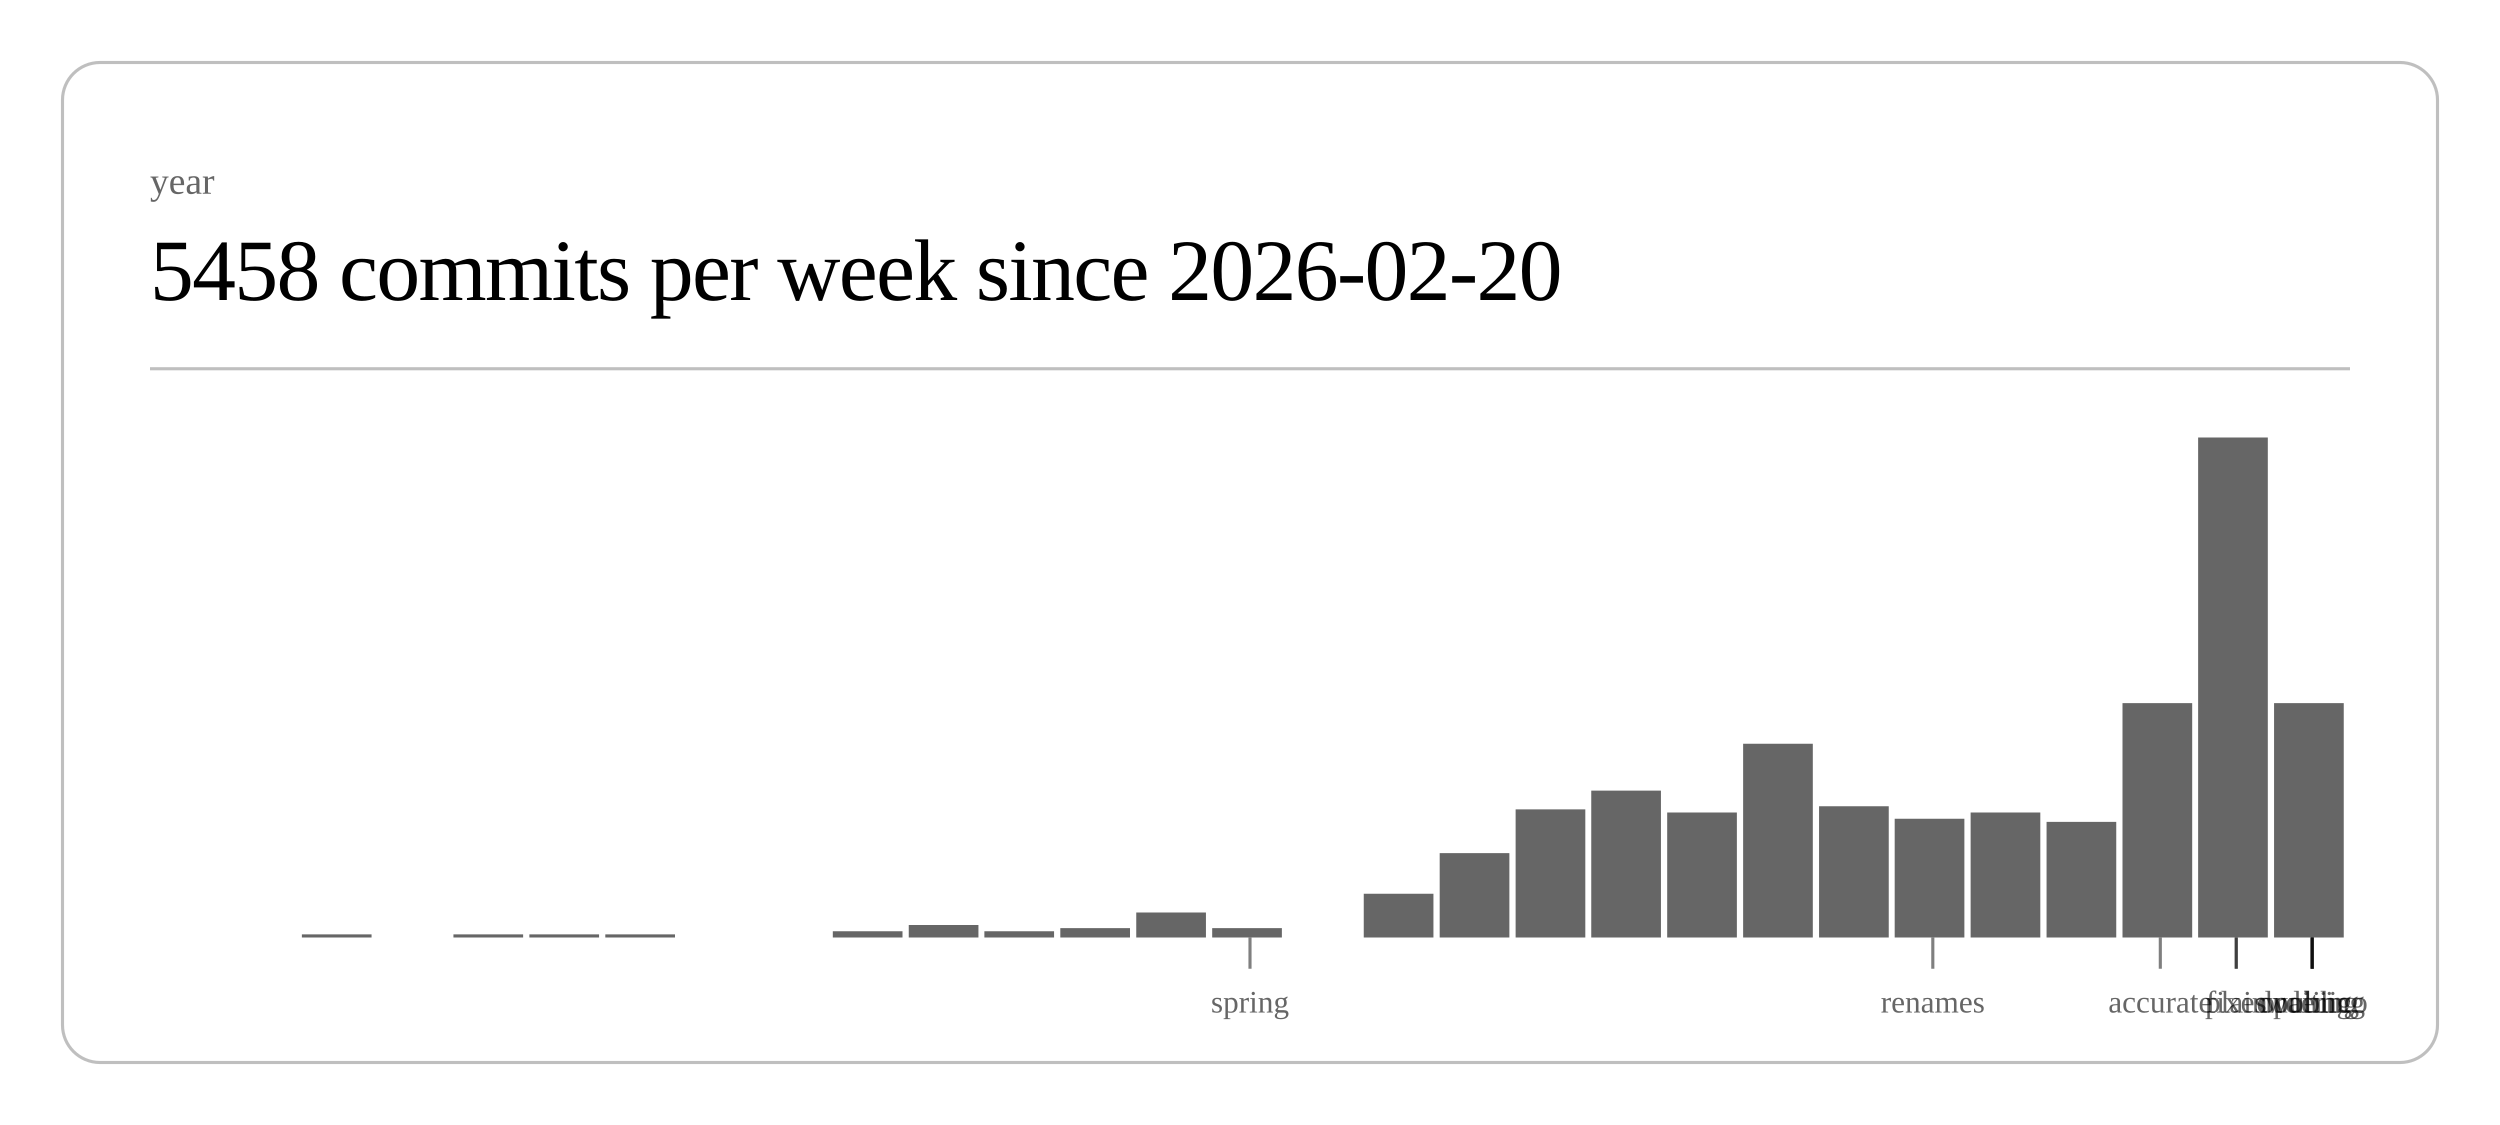
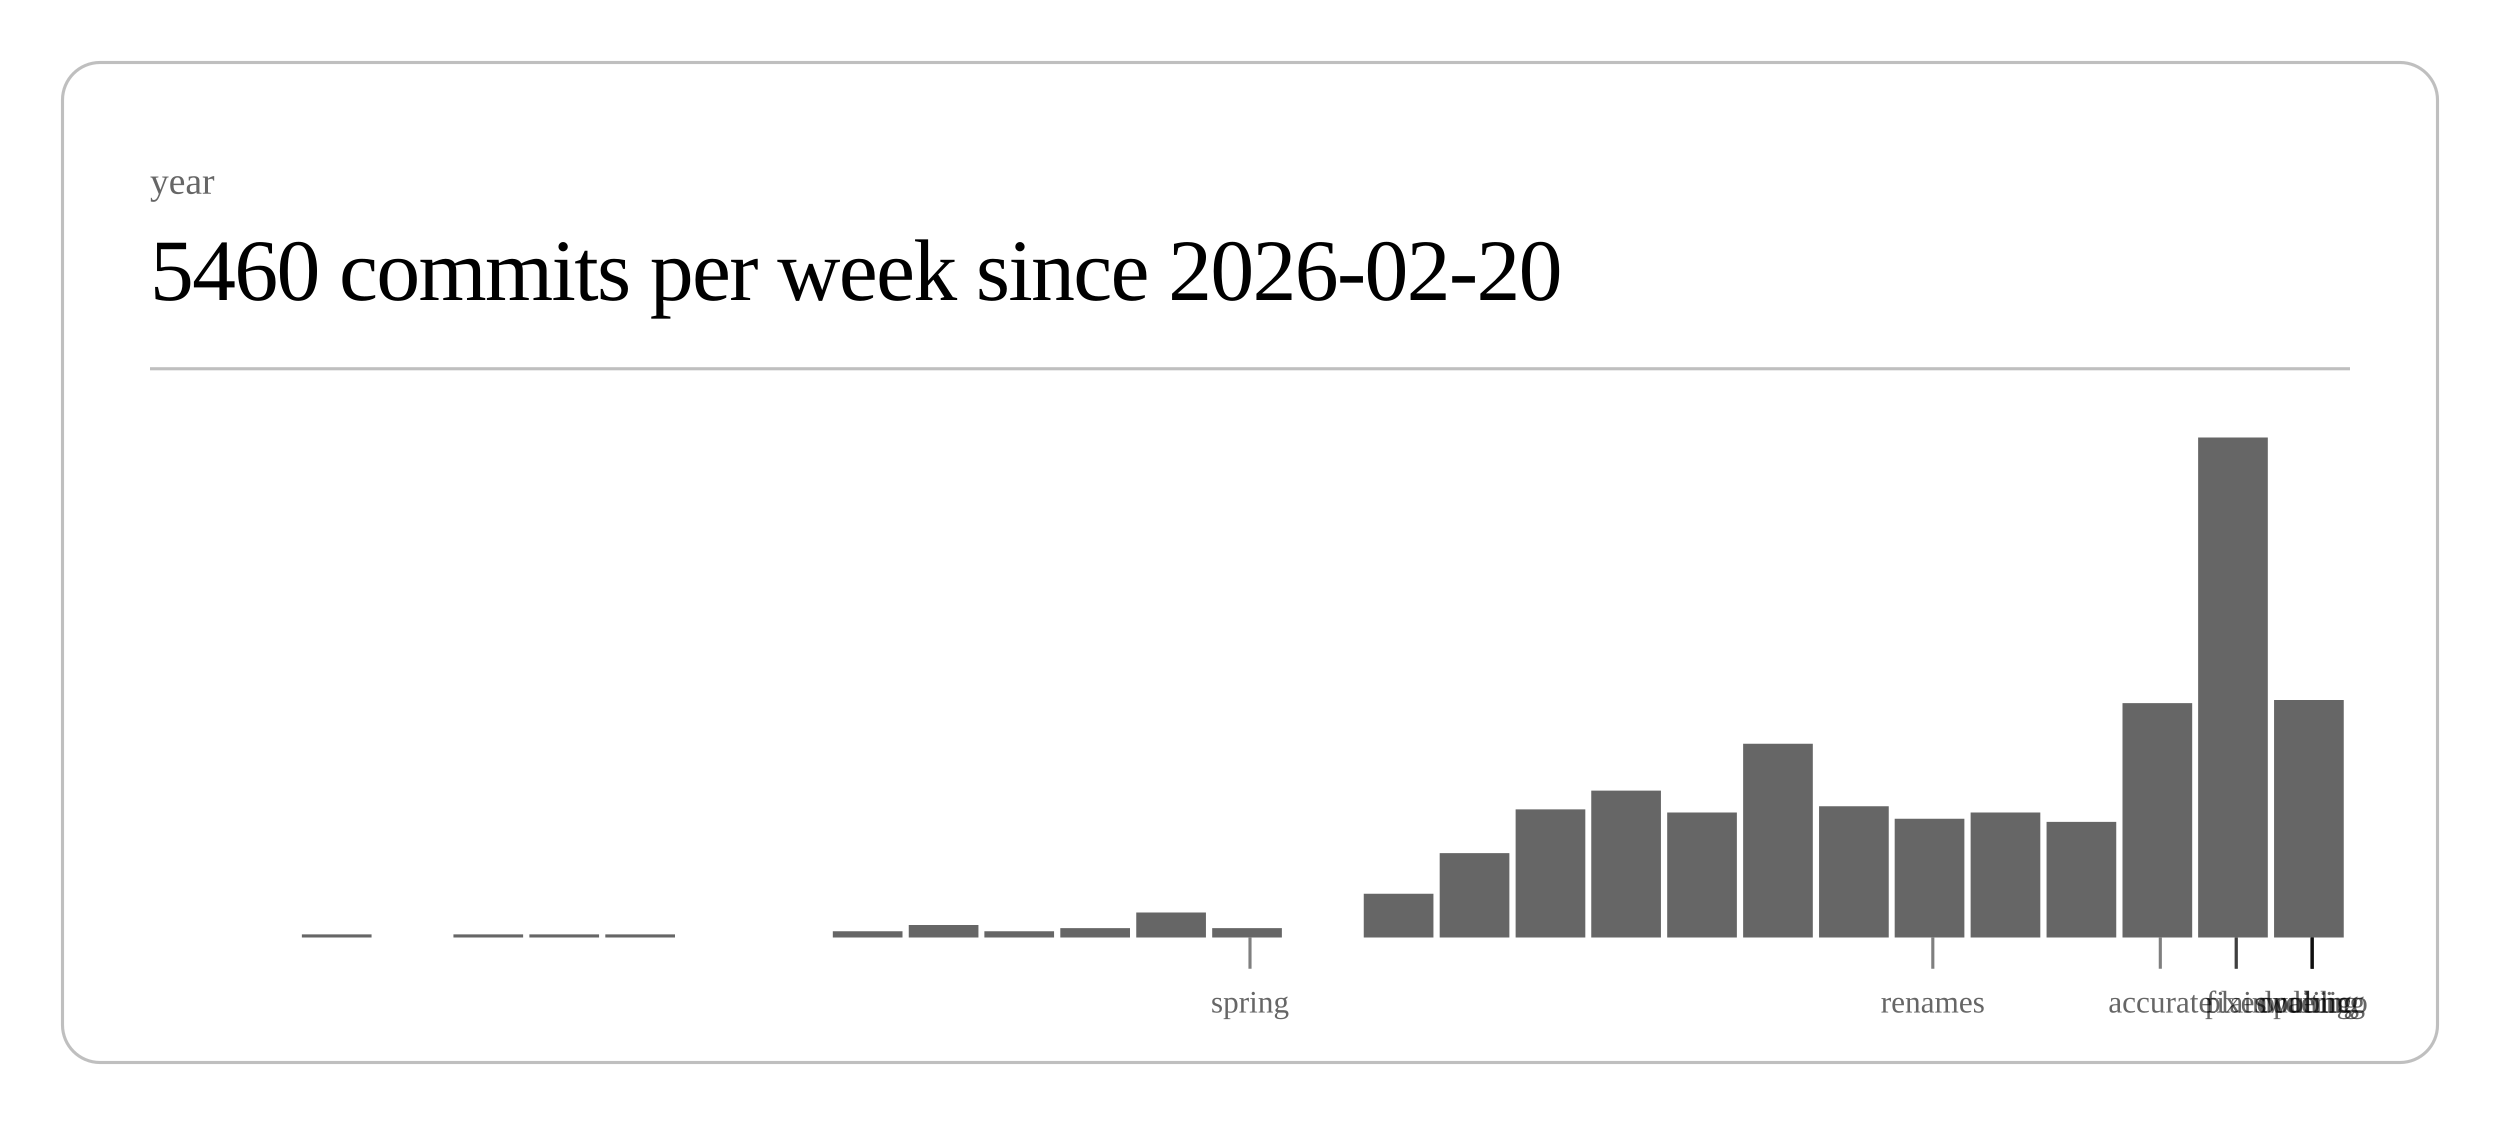
<svg xmlns="http://www.w3.org/2000/svg" class="post-header-svg" viewBox="0 0 800 360" width="800" height="360">
  <rect x="20" y="20" width="760" height="320" rx="12" ry="12" fill="none" stroke="currentColor" stroke-width="1" opacity="0.25" />
  <text fill="currentColor" x="48" y="62" font-size="12" opacity="0.6">year</text>
-   <text fill="currentColor" x="48" y="96" font-size="28" font-weight="300" letter-spacing="-0.5">5458 commits per week since 2026-02-20</text>
+   <text fill="currentColor" x="48" y="96" font-size="28" font-weight="300" letter-spacing="-0.5">5460 commits per week since 2026-02-20</text>
  <line stroke="currentColor" x1="48" y1="118" x2="752" y2="118" stroke-width="1" opacity="0.25" />
  <rect x="96.6" y="299" width="22.3" height="1" fill="currentColor" opacity="0.6" />
  <rect x="145.1" y="299" width="22.3" height="1" fill="currentColor" opacity="0.6" />
  <rect x="169.4" y="299" width="22.3" height="1" fill="currentColor" opacity="0.6" />
  <rect x="193.7" y="299" width="22.3" height="1" fill="currentColor" opacity="0.6" />
  <rect x="266.5" y="298" width="22.3" height="2" fill="currentColor" opacity="0.6" />
  <rect x="290.8" y="296" width="22.3" height="4" fill="currentColor" opacity="0.6" />
  <rect x="315.0" y="298" width="22.3" height="2" fill="currentColor" opacity="0.6" />
  <rect x="339.3" y="297" width="22.3" height="3" fill="currentColor" opacity="0.6" />
  <rect x="363.6" y="292" width="22.3" height="8" fill="currentColor" opacity="0.6" />
  <rect x="387.9" y="297" width="22.3" height="3" fill="currentColor" opacity="0.6" />
  <rect x="436.4" y="286" width="22.3" height="14" fill="currentColor" opacity="0.6" />
  <rect x="460.7" y="273" width="22.3" height="27" fill="currentColor" opacity="0.6" />
  <rect x="485.0" y="259" width="22.3" height="41" fill="currentColor" opacity="0.6" />
  <rect x="509.2" y="253" width="22.3" height="47" fill="currentColor" opacity="0.6" />
  <rect x="533.5" y="260" width="22.3" height="40" fill="currentColor" opacity="0.6" />
  <rect x="557.8" y="238" width="22.3" height="62" fill="currentColor" opacity="0.6" />
  <rect x="582.1" y="258" width="22.3" height="42" fill="currentColor" opacity="0.6" />
  <rect x="606.3" y="262" width="22.3" height="38" fill="currentColor" opacity="0.6" />
  <rect x="630.6" y="260" width="22.3" height="40" fill="currentColor" opacity="0.6" />
  <rect x="654.9" y="263" width="22.3" height="37" fill="currentColor" opacity="0.6" />
  <rect x="679.2" y="225" width="22.3" height="75" fill="currentColor" opacity="0.6" />
  <rect x="703.4" y="140" width="22.3" height="160" fill="currentColor" opacity="0.6" />
-   <rect x="727.7" y="225" width="22.3" height="75" fill="currentColor" opacity="0.6" />
+   <rect x="727.7" y="224" width="22.3" height="76" fill="currentColor" opacity="0.6" />
  <line stroke="currentColor" x1="400.0" y1="300" x2="400.0" y2="310" stroke-width="1" opacity="0.5" />
  <text fill="currentColor" x="400.0" y="324" font-size="10" opacity="0.6" text-anchor="middle">spring</text>
  <line stroke="currentColor" x1="618.5" y1="300" x2="618.5" y2="310" stroke-width="1" opacity="0.5" />
  <text fill="currentColor" x="618.5" y="324" font-size="10" opacity="0.6" text-anchor="middle">renames</text>
  <line stroke="currentColor" x1="691.3" y1="300" x2="691.3" y2="310" stroke-width="1" opacity="0.5" />
  <text fill="currentColor" x="691.3" y="324" font-size="10" opacity="0.6" text-anchor="middle">accurate</text>
  <line stroke="currentColor" x1="715.6" y1="300" x2="715.6" y2="310" stroke-width="1" opacity="0.5" />
  <text fill="currentColor" x="715.6" y="324" font-size="10" opacity="0.6" text-anchor="middle">fixes</text>
  <line stroke="currentColor" x1="715.6" y1="300" x2="715.6" y2="310" stroke-width="1" opacity="0.5" />
  <text fill="currentColor" x="715.6" y="324" font-size="10" opacity="0.6" text-anchor="middle">plain</text>
  <line stroke="currentColor" x1="739.9" y1="300" x2="739.9" y2="310" stroke-width="1" opacity="0.5" />
  <text fill="currentColor" x="739.9" y="324" font-size="10" opacity="0.6" text-anchor="middle">duolingo</text>
  <line stroke="currentColor" x1="739.9" y1="300" x2="739.9" y2="310" stroke-width="1" opacity="0.5" />
  <text fill="currentColor" x="739.9" y="324" font-size="10" opacity="0.6" text-anchor="middle">ordering</text>
  <line stroke="currentColor" x1="739.9" y1="300" x2="739.9" y2="310" stroke-width="1" opacity="0.5" />
  <text fill="currentColor" x="739.9" y="324" font-size="10" opacity="0.6" text-anchor="middle">waiting</text>
  <line stroke="currentColor" x1="739.9" y1="300" x2="739.9" y2="310" stroke-width="1" opacity="0.5" />
  <text fill="currentColor" x="739.9" y="324" font-size="10" opacity="0.6" text-anchor="middle">public</text>
</svg>
